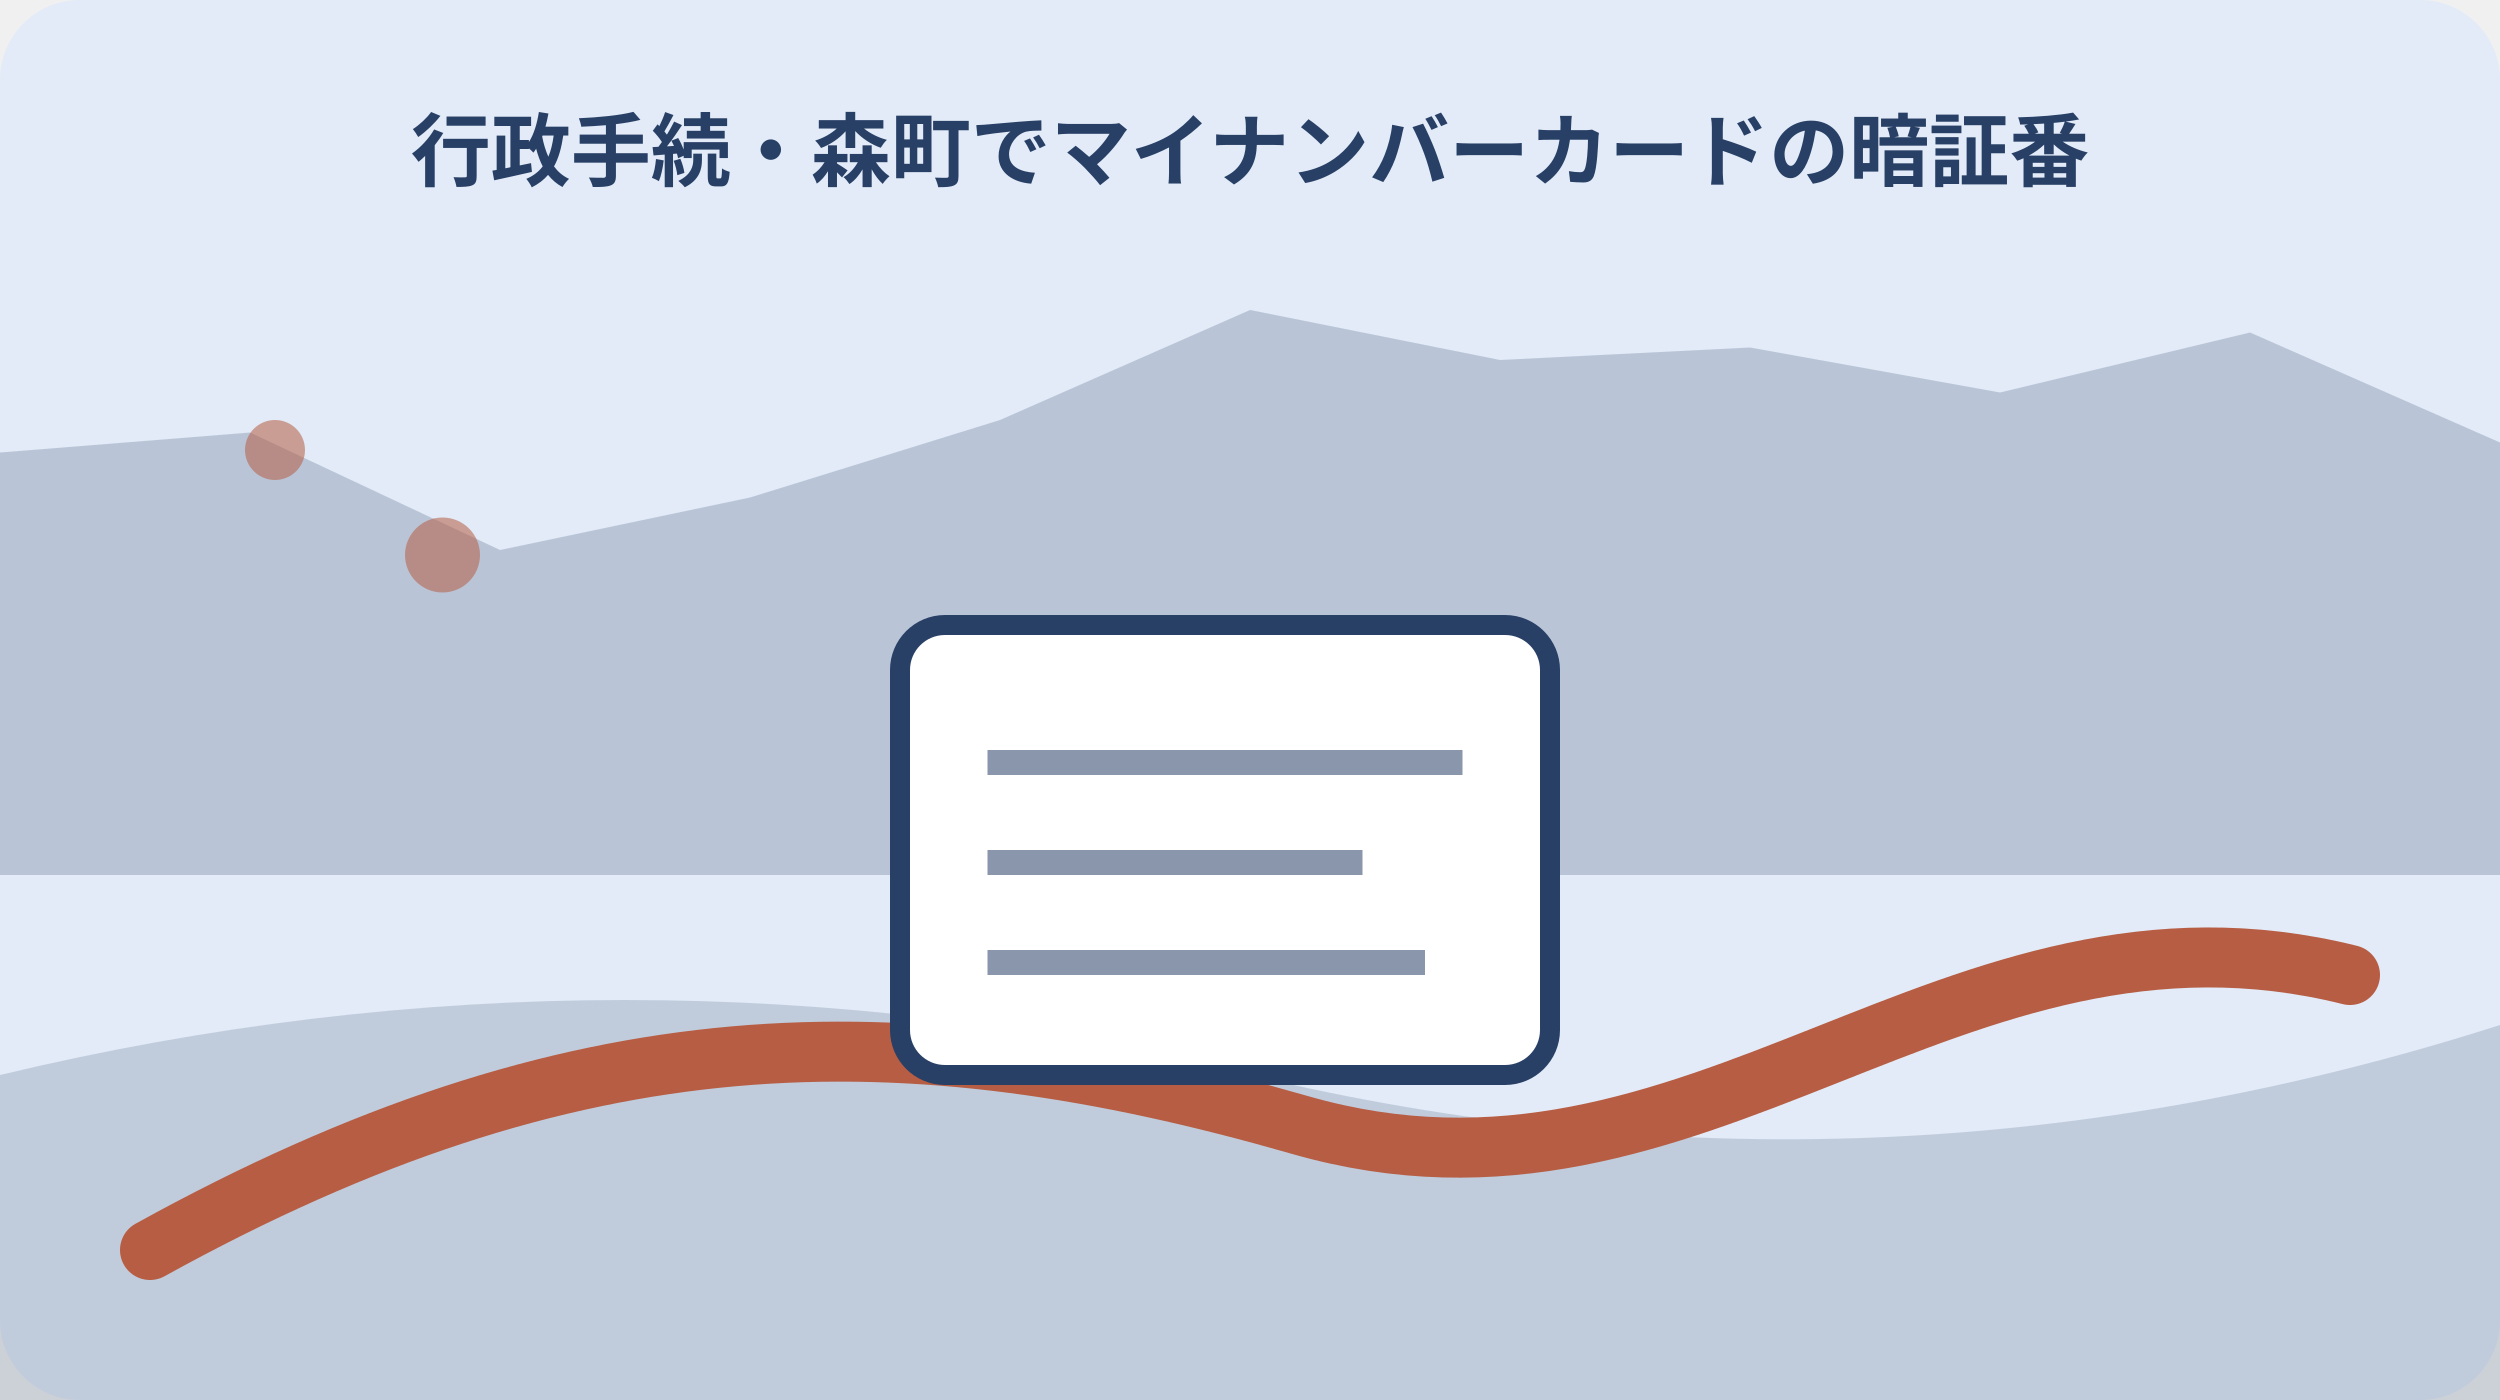
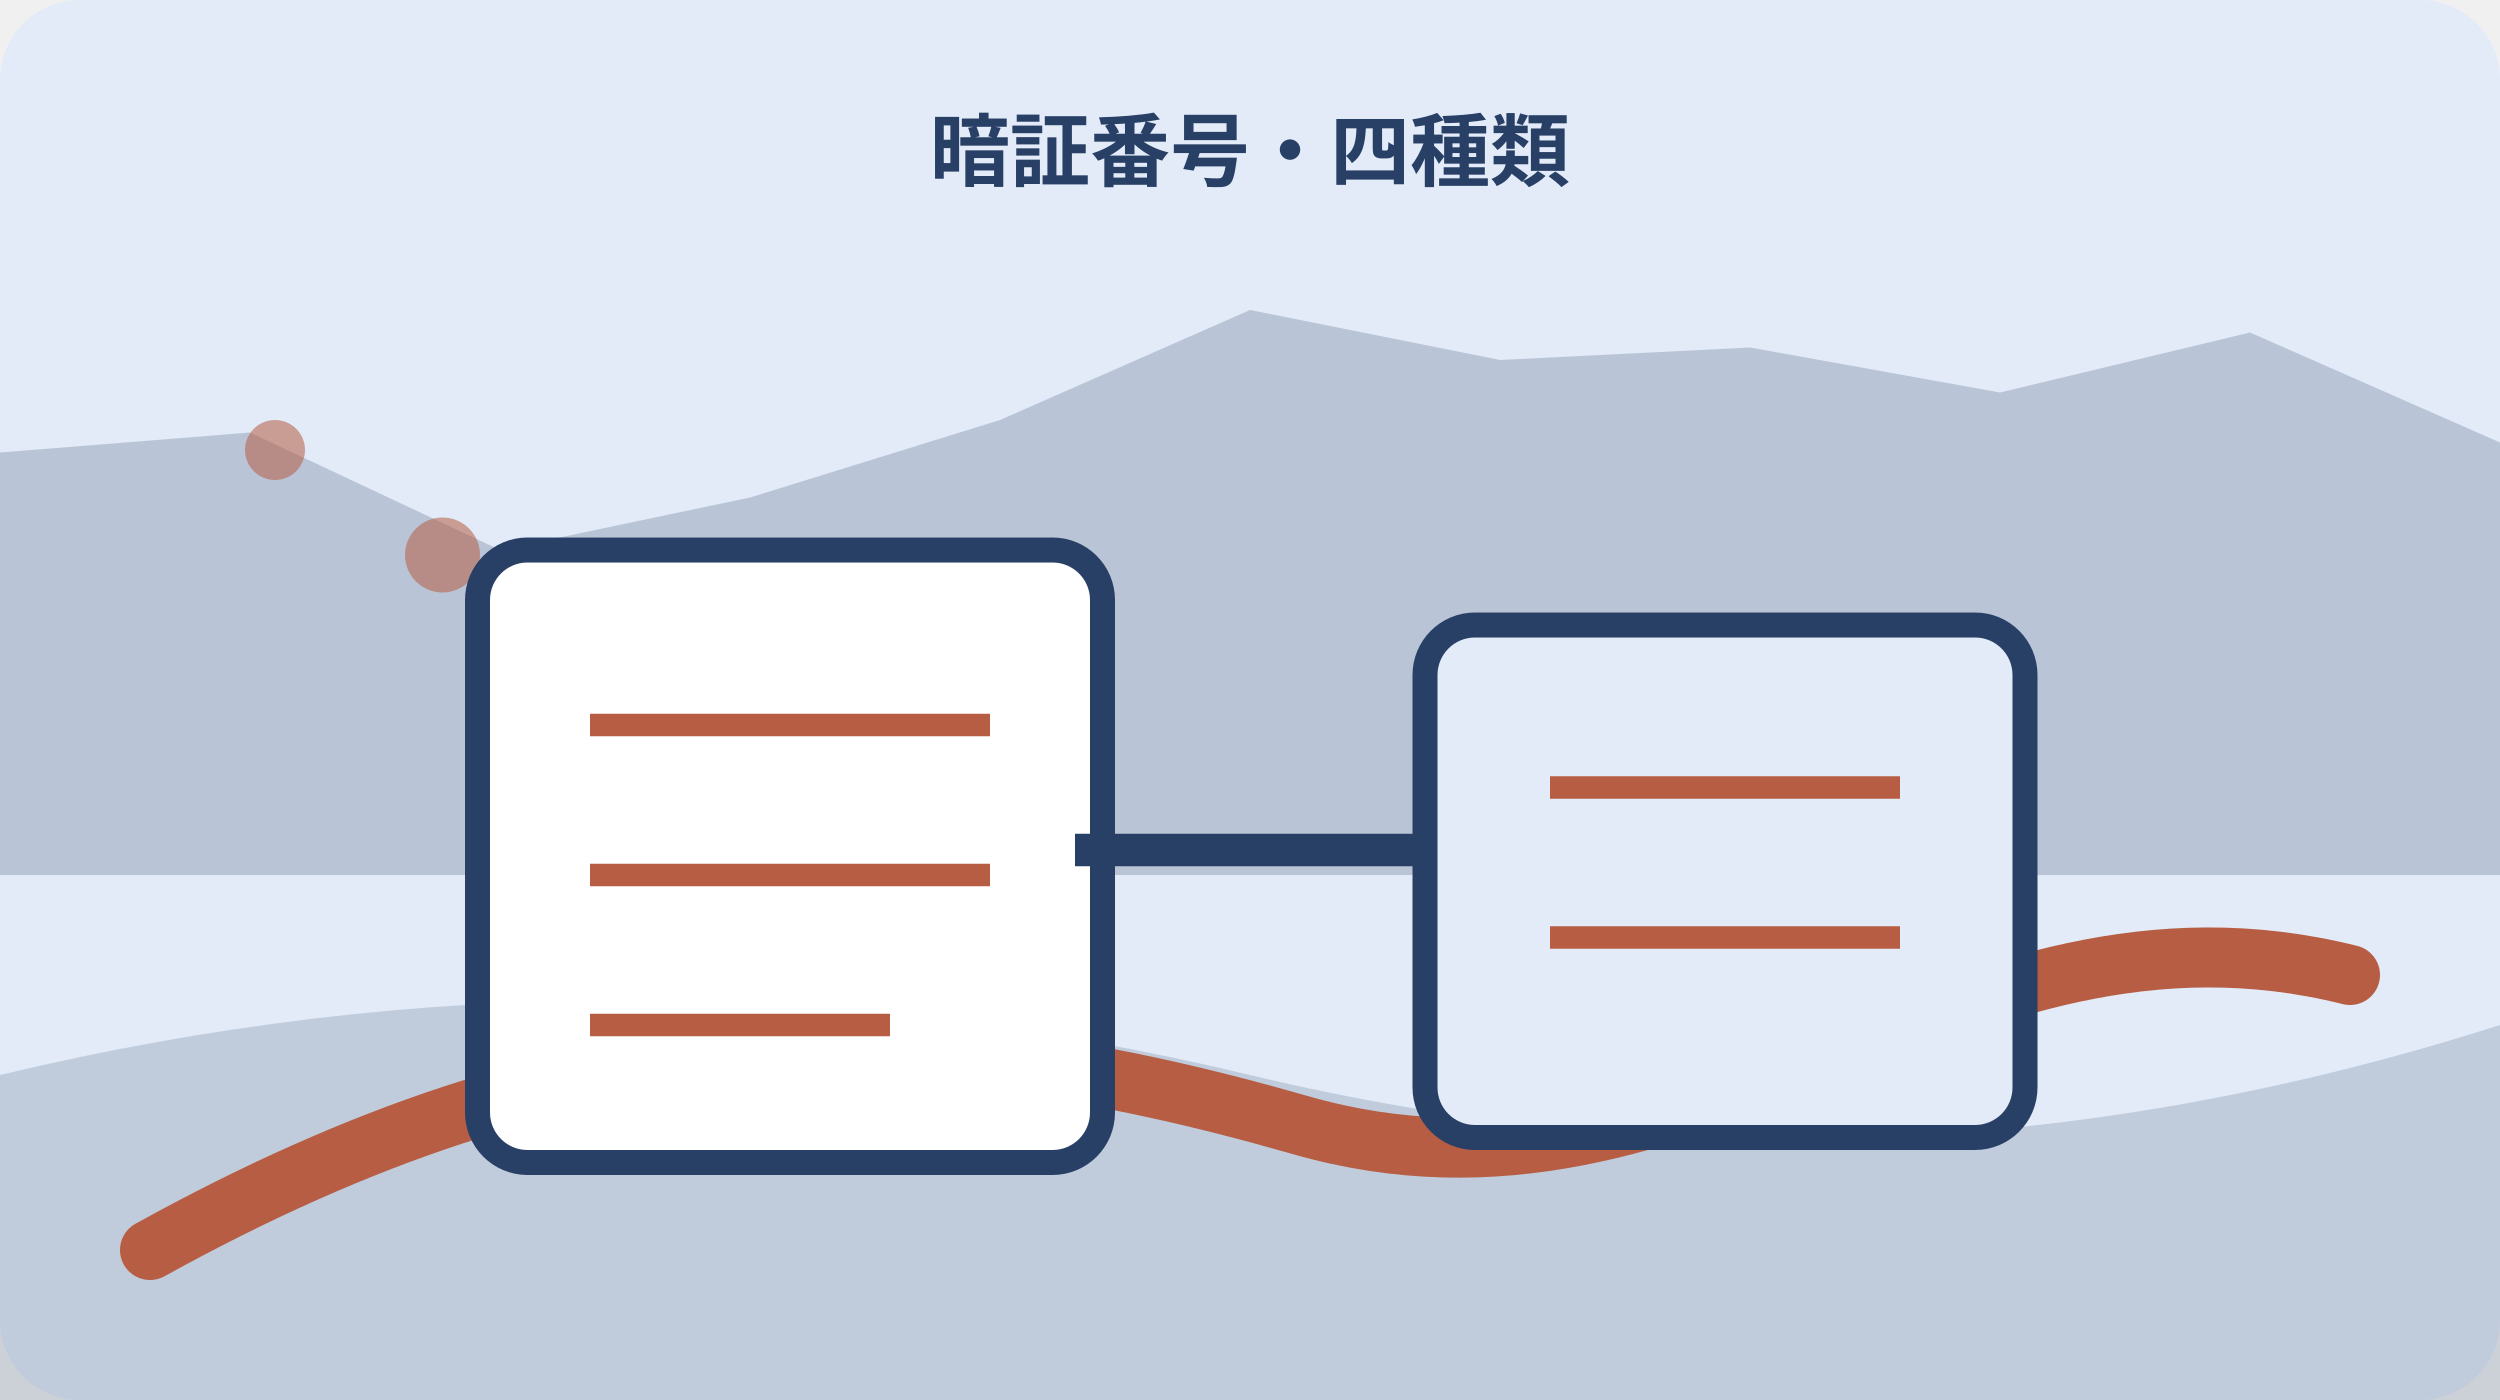
<svg xmlns="http://www.w3.org/2000/svg" width="1000" height="560" viewBox="0 0 1000 560" role="img" aria-labelledby="title desc" data-illustration="mori-editorial" data-topic-id="11" data-scene-index="1">
  <rect width="1000" height="560" rx="32" fill="#e2ebf7" />
  <polygon points="0,181 100,173 200,220 300,199 400,168 500,124 600,144 700,139 800,157 900,133 1000,177 1000,350 0,350" fill="#283f66" opacity=".22" />
  <path d="M0 430 Q250 370 500 430 T1000 410 V560 H0Z" fill="#283f66" opacity=".18" />
  <path d="M60 500 C230 406 360 404 520 450 S780 350 940 390" fill="none" stroke="#b75d43" stroke-width="24" stroke-linecap="round" />
  <circle cx="110" cy="180" r="12" fill="#b75d43" opacity=".55" />
  <circle cx="177" cy="222" r="15" fill="#b75d43" opacity=".55" />
-   <g data-scene="document">
-     <rect x="360" y="250" width="260" height="180" rx="18" fill="#fff" stroke="#283f66" stroke-width="8" />
-     <path d="M395 305h190M395 345h150M395 385h175" stroke="#283f66" stroke-width="10" opacity=".55" />
+   <g data-scene="my-number-four-pins">
+     <rect x="191" y="220" width="250" height="245" rx="20" fill="#fff" stroke="#283f66" stroke-width="10" />
+     <rect x="570" y="250" width="240" height="205" rx="20" fill="#e2ebf7" stroke="#283f66" stroke-width="10" />
+     <path d="M236 290h160M236 350h160M236 410h120M620 315h140M620 375h140" stroke="#b75d43" stroke-width="9" />
+     <path d="M430 340h140" stroke="#283f66" stroke-width="13" />
  </g>
-   <text x="500" y="72" text-anchor="middle" font-family="sans-serif" font-size="32" font-weight="700" fill="#283f66">行政手続・森町でマイナンバーカードの暗証番</text>
+   <text x="500" y="72" text-anchor="middle" font-family="sans-serif" font-size="32" font-weight="700" fill="#283f66">暗証番号・四種類</text>
</svg>
